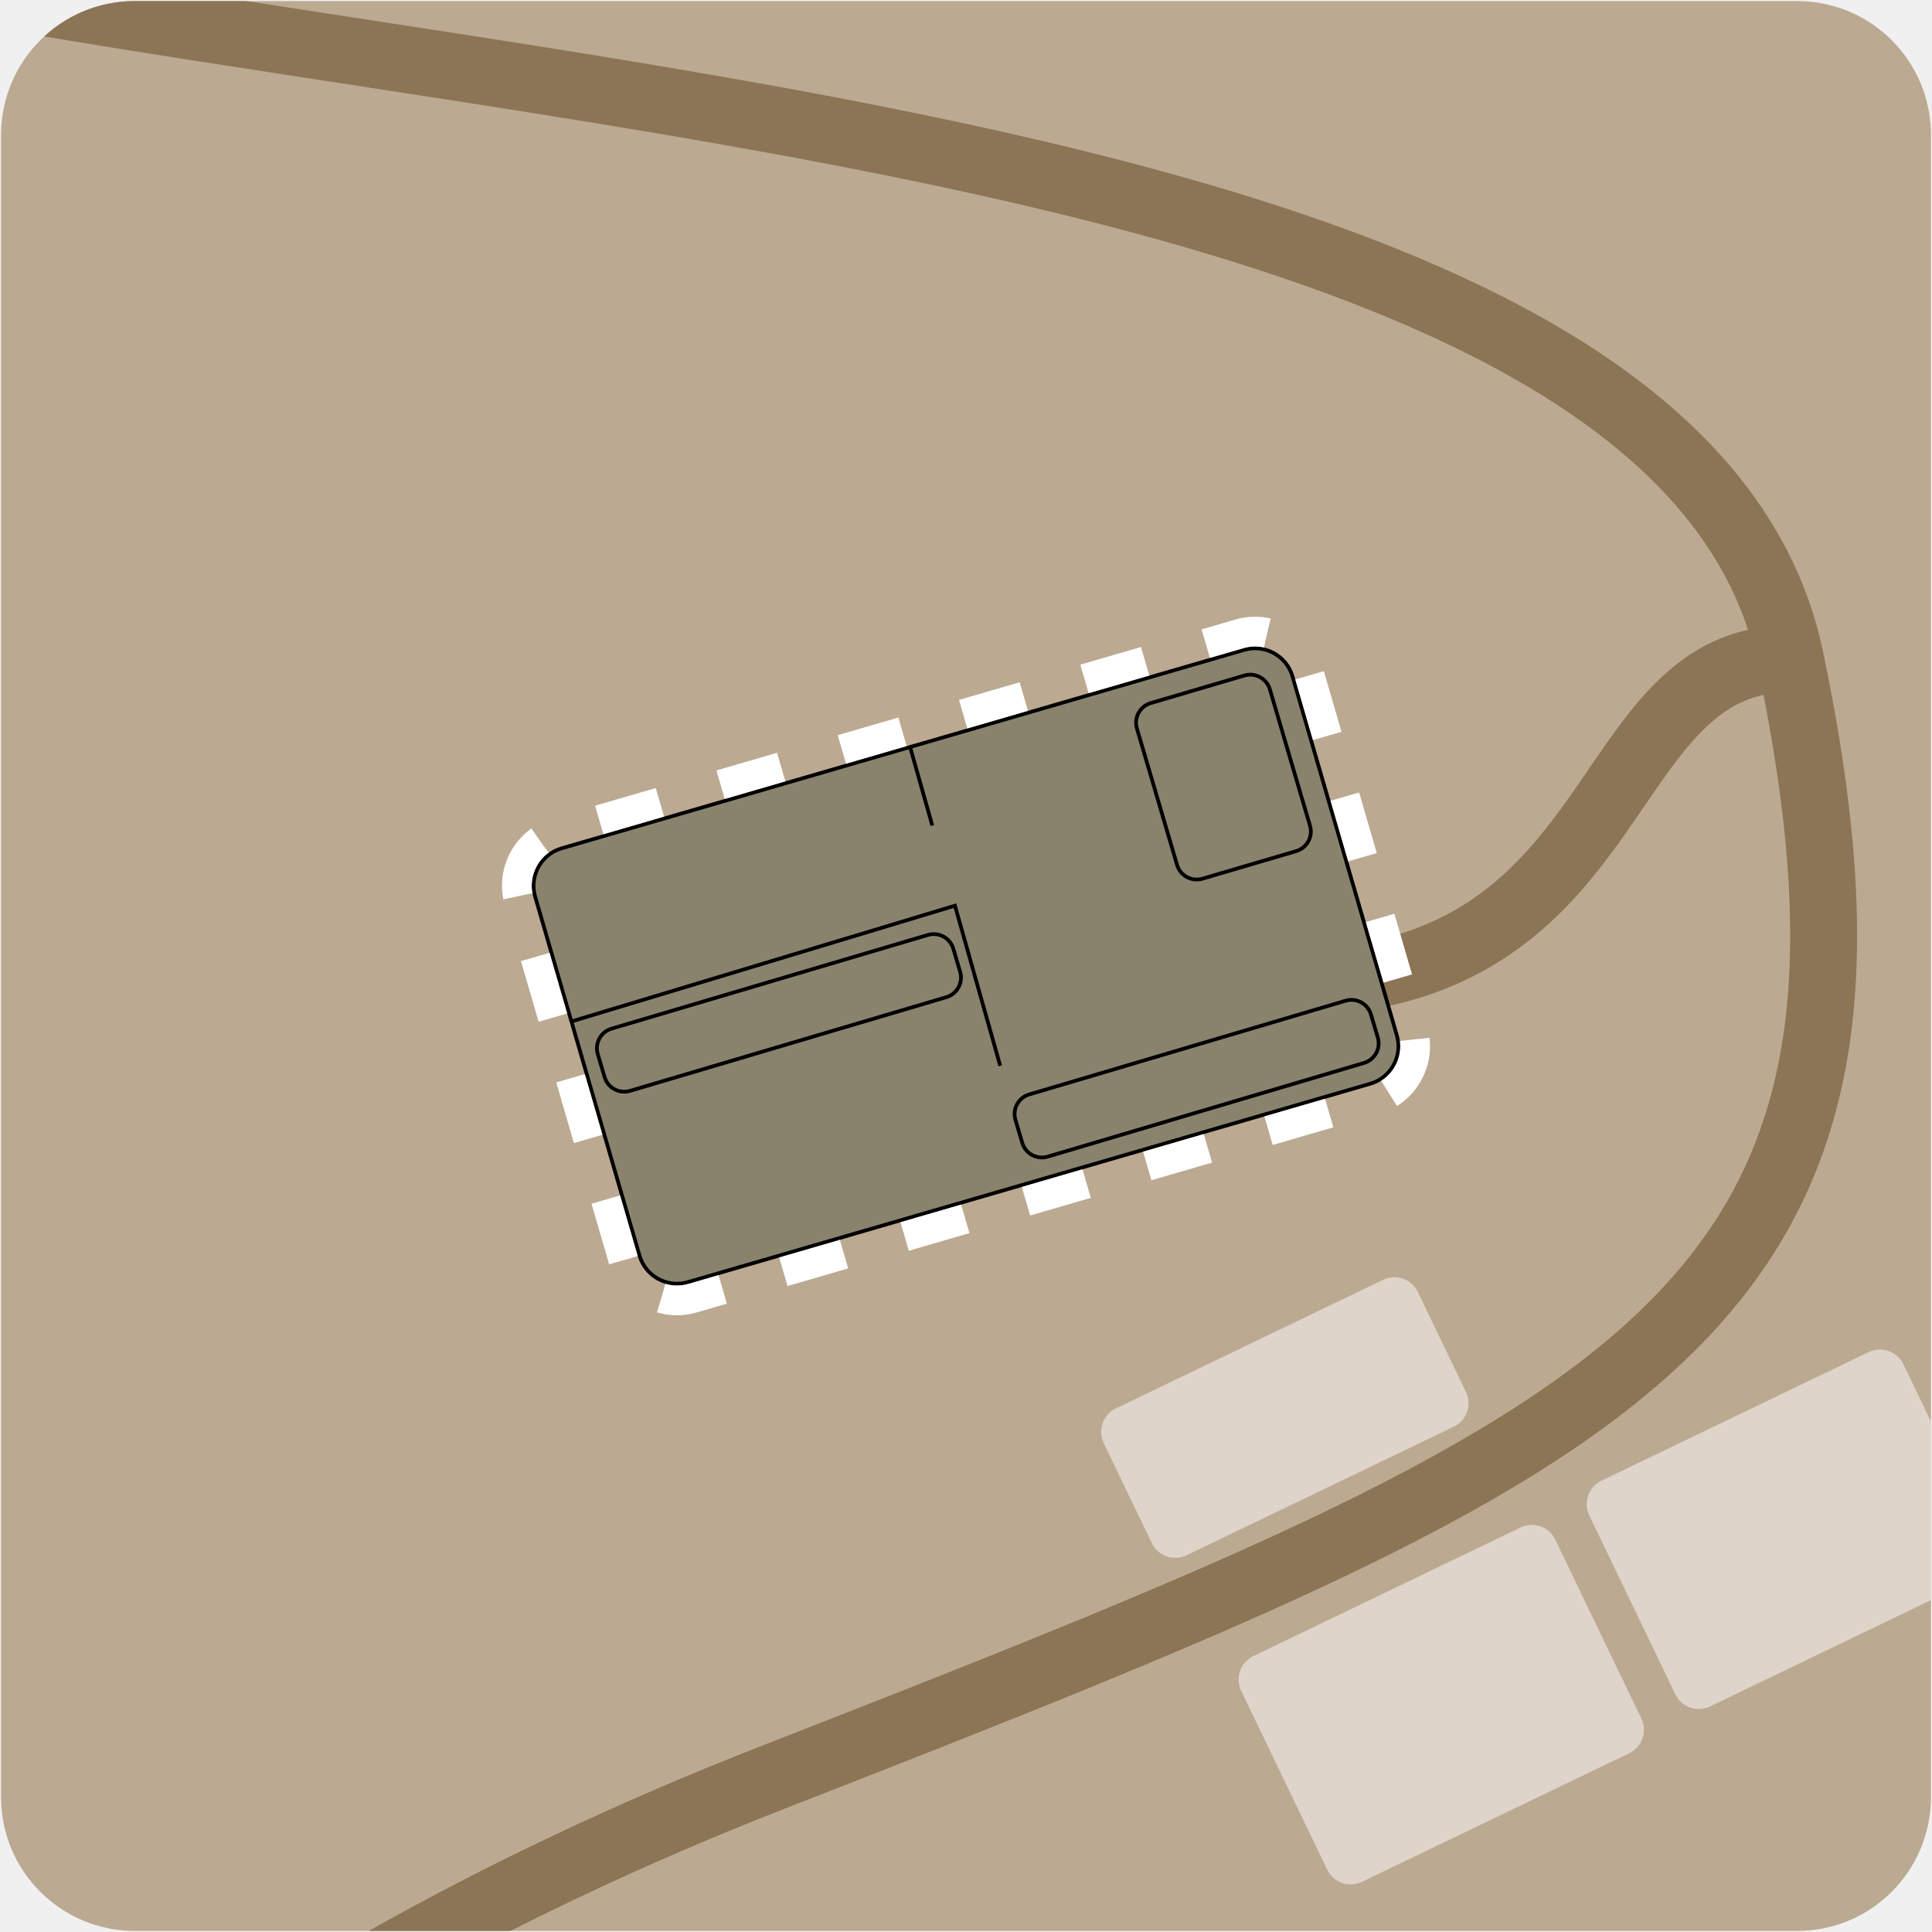
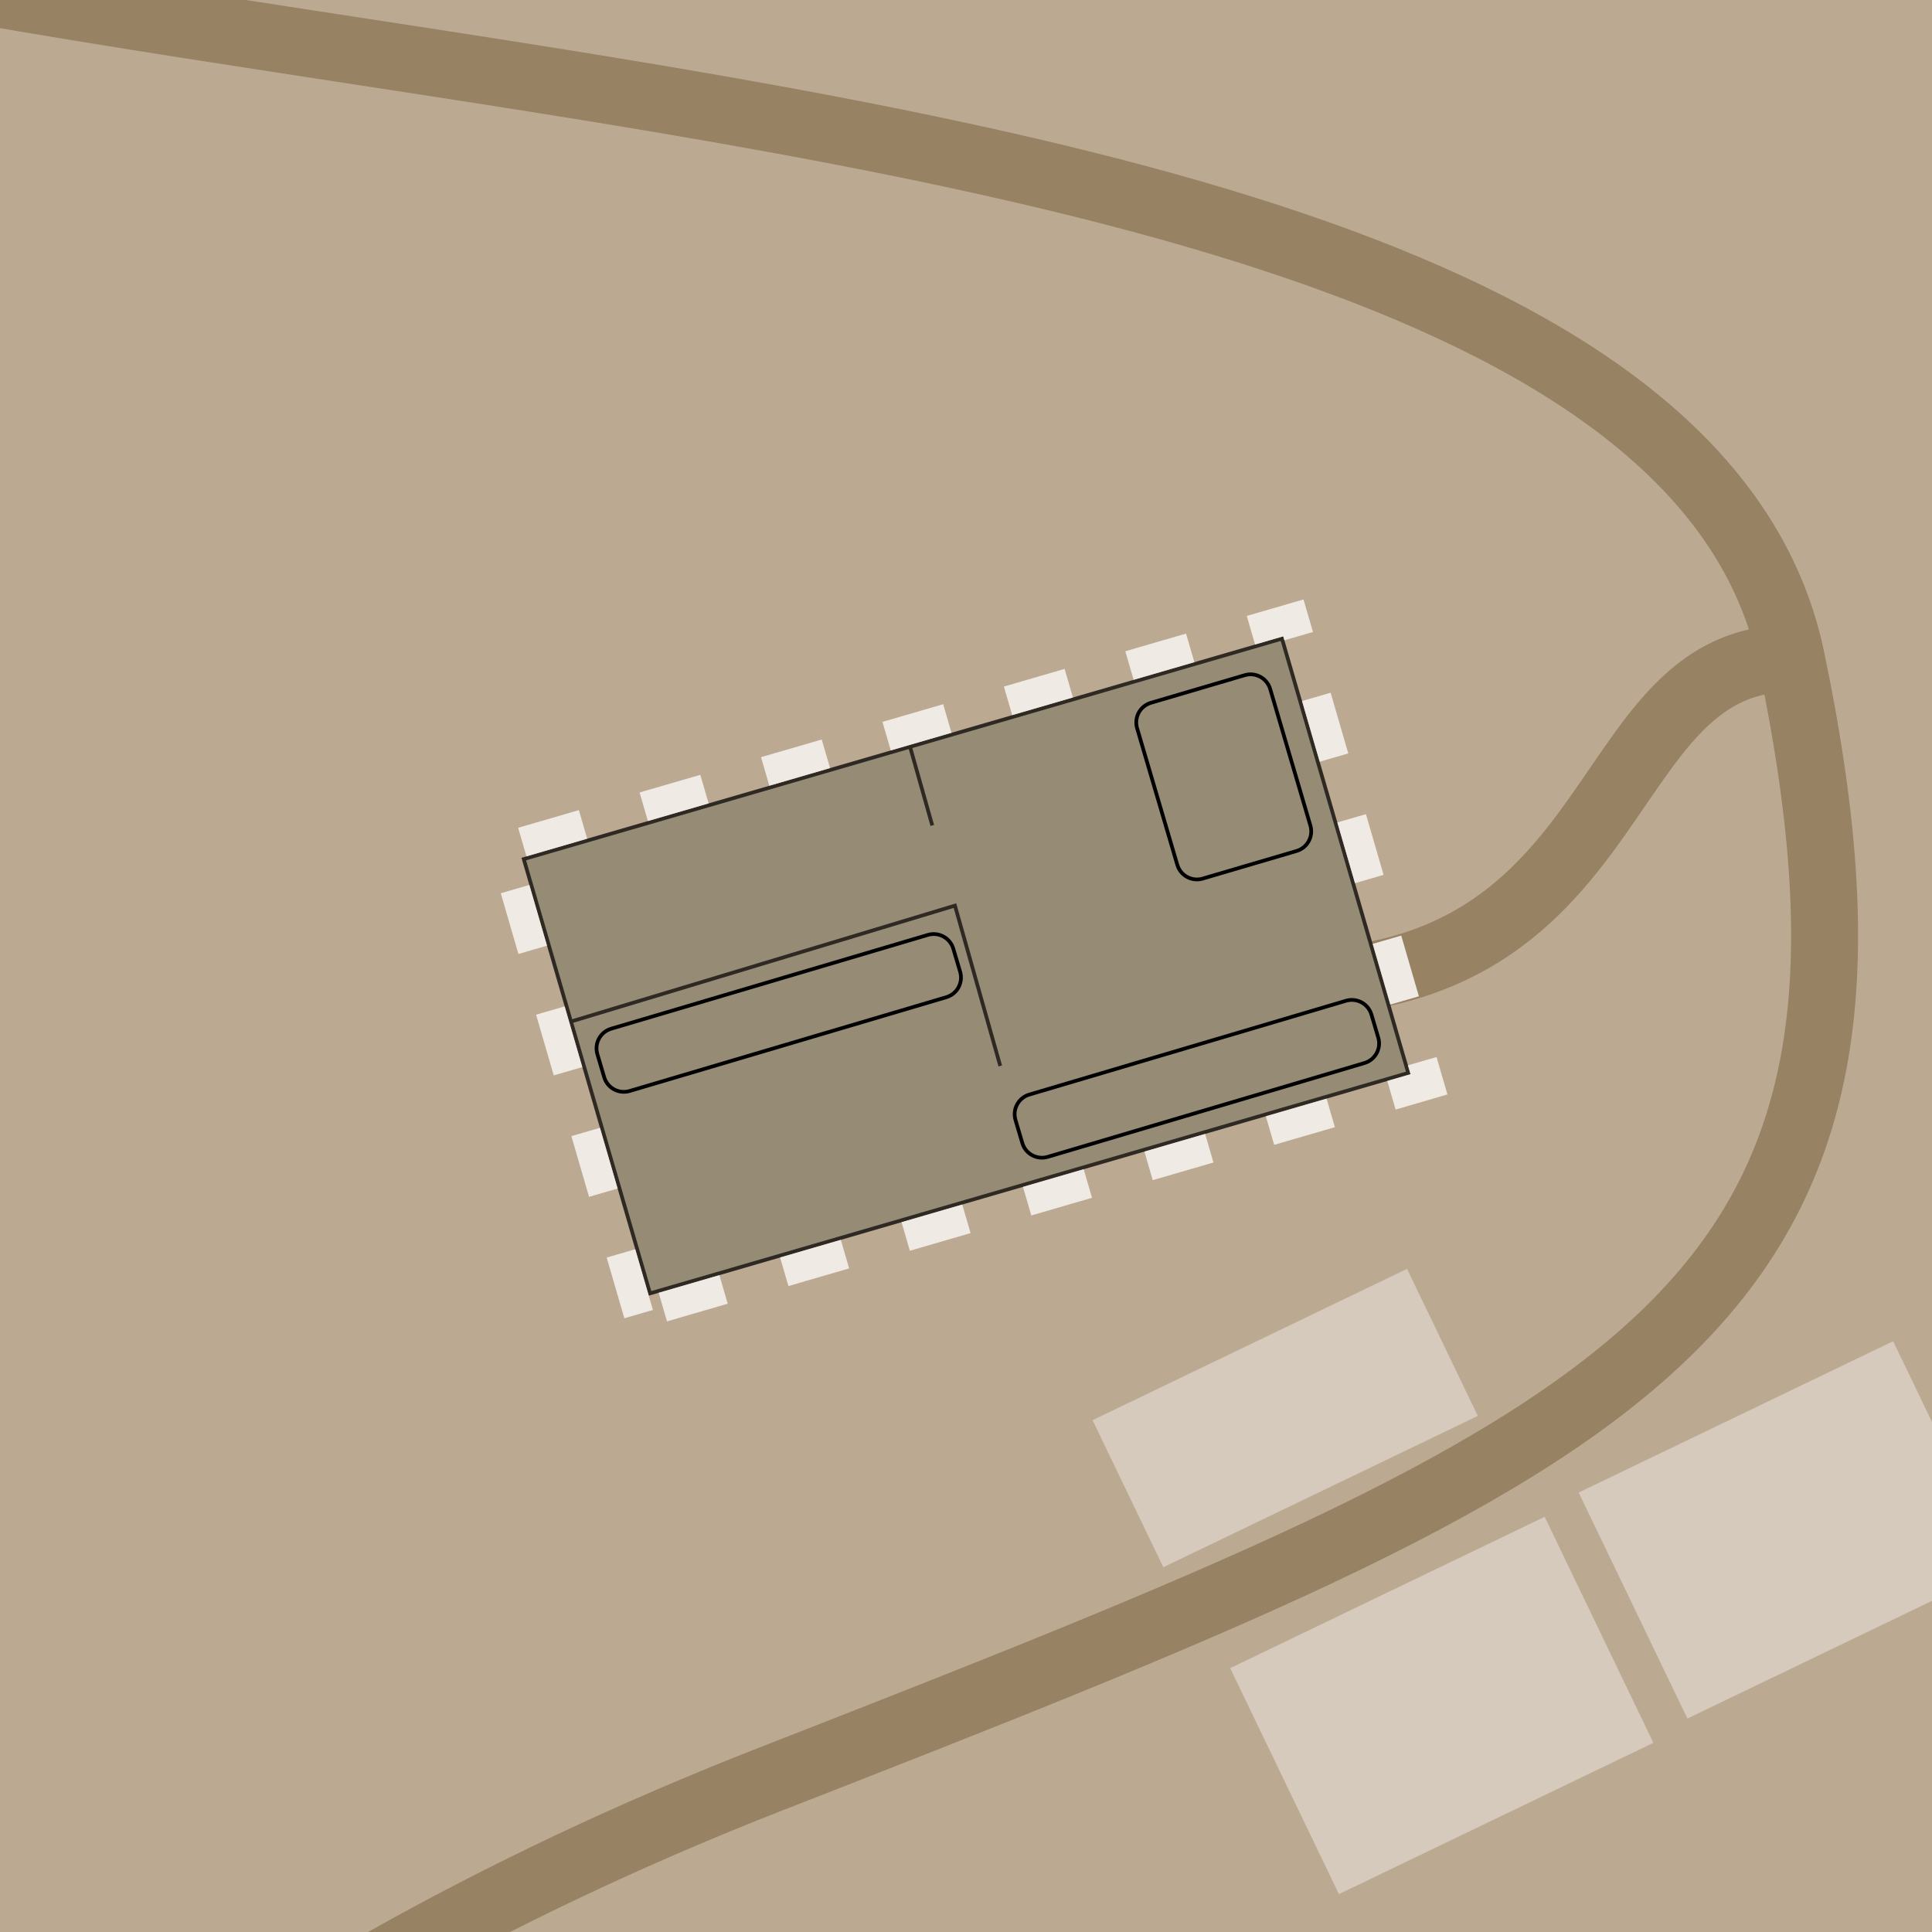
- <svg xmlns="http://www.w3.org/2000/svg" width="520" height="520" viewBox="0 0 520 520" fill="none">
-   <rect x="0.288" y="0.288" width="519.424" height="519.424" rx="36" fill="#BCA992" />
-   <mask id="mask0_1574_436" style="mask-type:alpha" maskUnits="userSpaceOnUse" x="0" y="0" width="520" height="520">
-     <rect x="0.288" y="0.288" width="519.424" height="519.424" rx="36" fill="#D2C187" />
+ <svg xmlns="http://www.w3.org/2000/svg" width="519.424" height="519.424" viewBox="0 0 519.424 519.424" fill="none" version="1.1" id="svg487">
+   <defs id="defs491" />
+   <rect width="800" height="800" fill="#ffffff" id="rect456" x="-140.288" y="-140.288" />
+   <rect x="0" y="0" width="519.424" height="519.424" fill="#bca992" id="rect460" />
+   <mask id="mask0_102_45" maskUnits="userSpaceOnUse" x="140" y="140" width="520" height="520">
+     <rect x="140.288" y="140.288" width="519.424" height="519.424" fill="#d2c187" id="rect462" />
  </mask>
-   <g mask="url(#mask0_1574_436)">
-     <rect opacity="0.5" x="378.575" y="341.427" width="43.872" height="93.826" rx="7" transform="rotate(64.3052 378.575 341.427)" fill="white" />
-     <rect opacity="0.5" x="415.574" y="408.091" width="67.428" height="93.826" rx="7" transform="rotate(64.3052 415.574 408.091)" fill="white" />
-     <rect opacity="0.5" x="509.266" y="360.881" width="67.428" height="93.826" rx="7" transform="rotate(64.3052 509.266 360.881)" fill="white" />
-     <path d="M-181.689 920.111C-179.45 822.704 -98.389 597.995 207.941 478.419C444.174 386.205 518.822 354.099 481.876 177.296M-216.125 -112.704C-220.628 51.988 438.871 -28.494 481.876 177.296M481.876 177.296C421.876 177.296 442.876 287.296 306.876 260.296" stroke="#8B7555" stroke-width="18" />
-     <rect x="175.05" y="348.016" width="121.599" height="212.289" rx="10.5" transform="rotate(-106.211 175.05 348.016)" fill="#89836E" stroke="black" />
-     <path d="M244.842 200.661L250.935 222.213M269.214 286.869L257.028 243.765L153.473 275.027" stroke="black" />
-     <rect x="171.985" y="353.593" width="130.599" height="221.289" rx="15" transform="rotate(-106.211 171.985 353.593)" stroke="white" stroke-width="8" stroke-dasharray="17 17" />
+   <g mask="url(#mask0_102_45)" id="g479" transform="translate(-140.288,-140.288)">
+     <rect opacity="0.5" x="518.575" y="481.427" width="43.872" height="93.826" transform="rotate(64.3052,518.575,481.427)" fill="#ffffff" id="rect465" />
+     <rect opacity="0.5" x="555.574" y="548.091" width="67.428" height="93.826" transform="rotate(64.3052,555.574,548.091)" fill="#ffffff" id="rect467" />
+     <rect opacity="0.5" x="649.265" y="500.881" width="67.428" height="93.826" transform="rotate(64.3052,649.265,500.881)" fill="#ffffff" id="rect469" />
+     <path d="M -41.689,1060.11 C -39.45,962.704 41.611,737.995 347.941,618.419 584.174,526.205 658.822,494.099 621.876,317.296 M -76.124,27.296 C -80.628,191.988 578.871,111.506 621.876,317.296 m 0,0 c -60,0 -39,110 -175,83" stroke="#8b7555" stroke-width="18" id="path471" />
+     <rect x="315.05" y="488.016" width="121.599" height="212.289" transform="rotate(-106.211,315.05,488.016)" fill="#89836e" stroke="#000000" id="rect473" />
+     <path d="m 384.842,340.661 6.093,21.552 m 18.279,64.656 -12.186,-43.104 -103.555,31.262" stroke="#000000" id="path475" />
+     <rect x="311.985" y="493.593" width="130.599" height="221.289" transform="rotate(-106.211,311.985,493.593)" stroke="#ffffff" stroke-width="8" stroke-dasharray="17, 17" id="rect477" />
  </g>
-   <rect x="304.445" y="190.791" width="37.303" height="49.273" rx="5.5" transform="rotate(-16.4021 304.445 190.791)" stroke="black" />
-   <rect x="164.289" y="295.171" width="17.464" height="99.806" rx="5.5" transform="rotate(-106.5 164.289 295.171)" stroke="black" />
-   <rect x="276.703" y="312.875" width="17.464" height="99.806" rx="5.5" transform="rotate(-106.5 276.703 312.875)" stroke="black" />
+   <rect x="237.985" y="268.637" width="37.303" height="49.273" rx="5.5" transform="rotate(-16.4021)" stroke="#000000" id="rect481" />
+   <rect x="-329.318" y="73.496" width="17.464" height="99.806" rx="5.5" transform="rotate(-106.5)" stroke="#000000" id="rect483" />
+   <rect x="-378.221" y="176.253" width="17.464" height="99.806" rx="5.5" transform="rotate(-106.5)" stroke="#000000" id="rect485" />
</svg>
